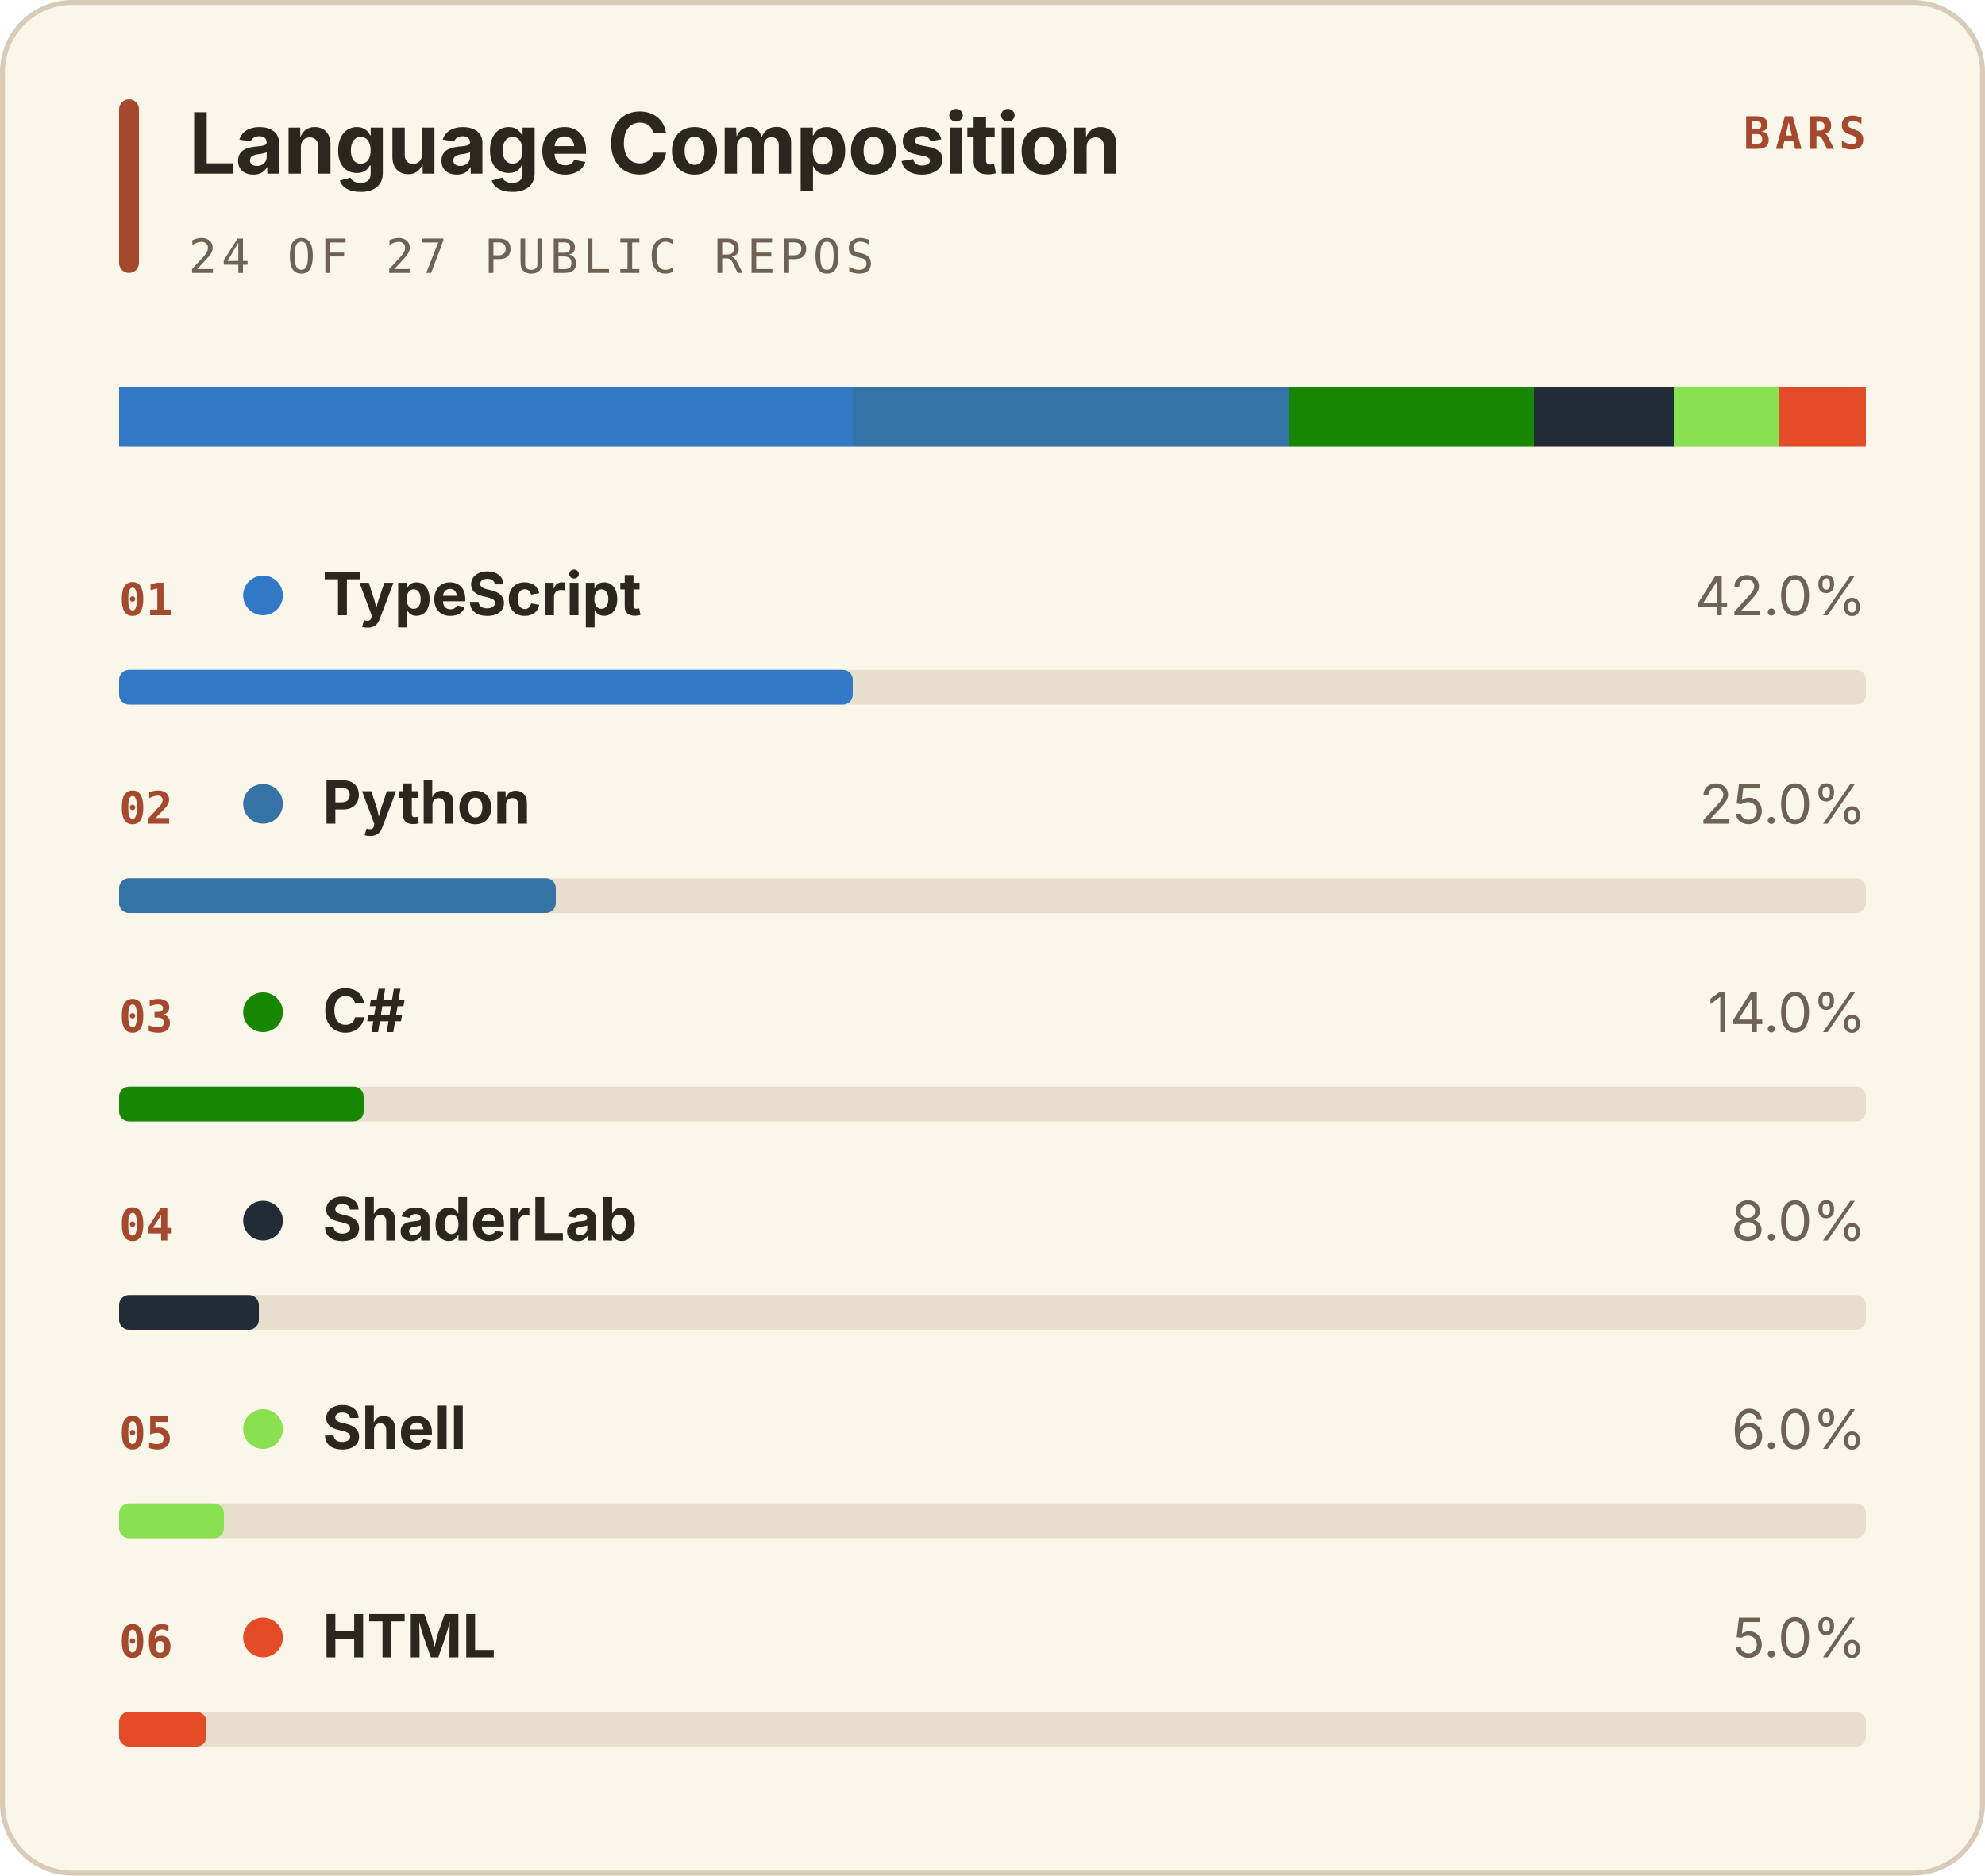
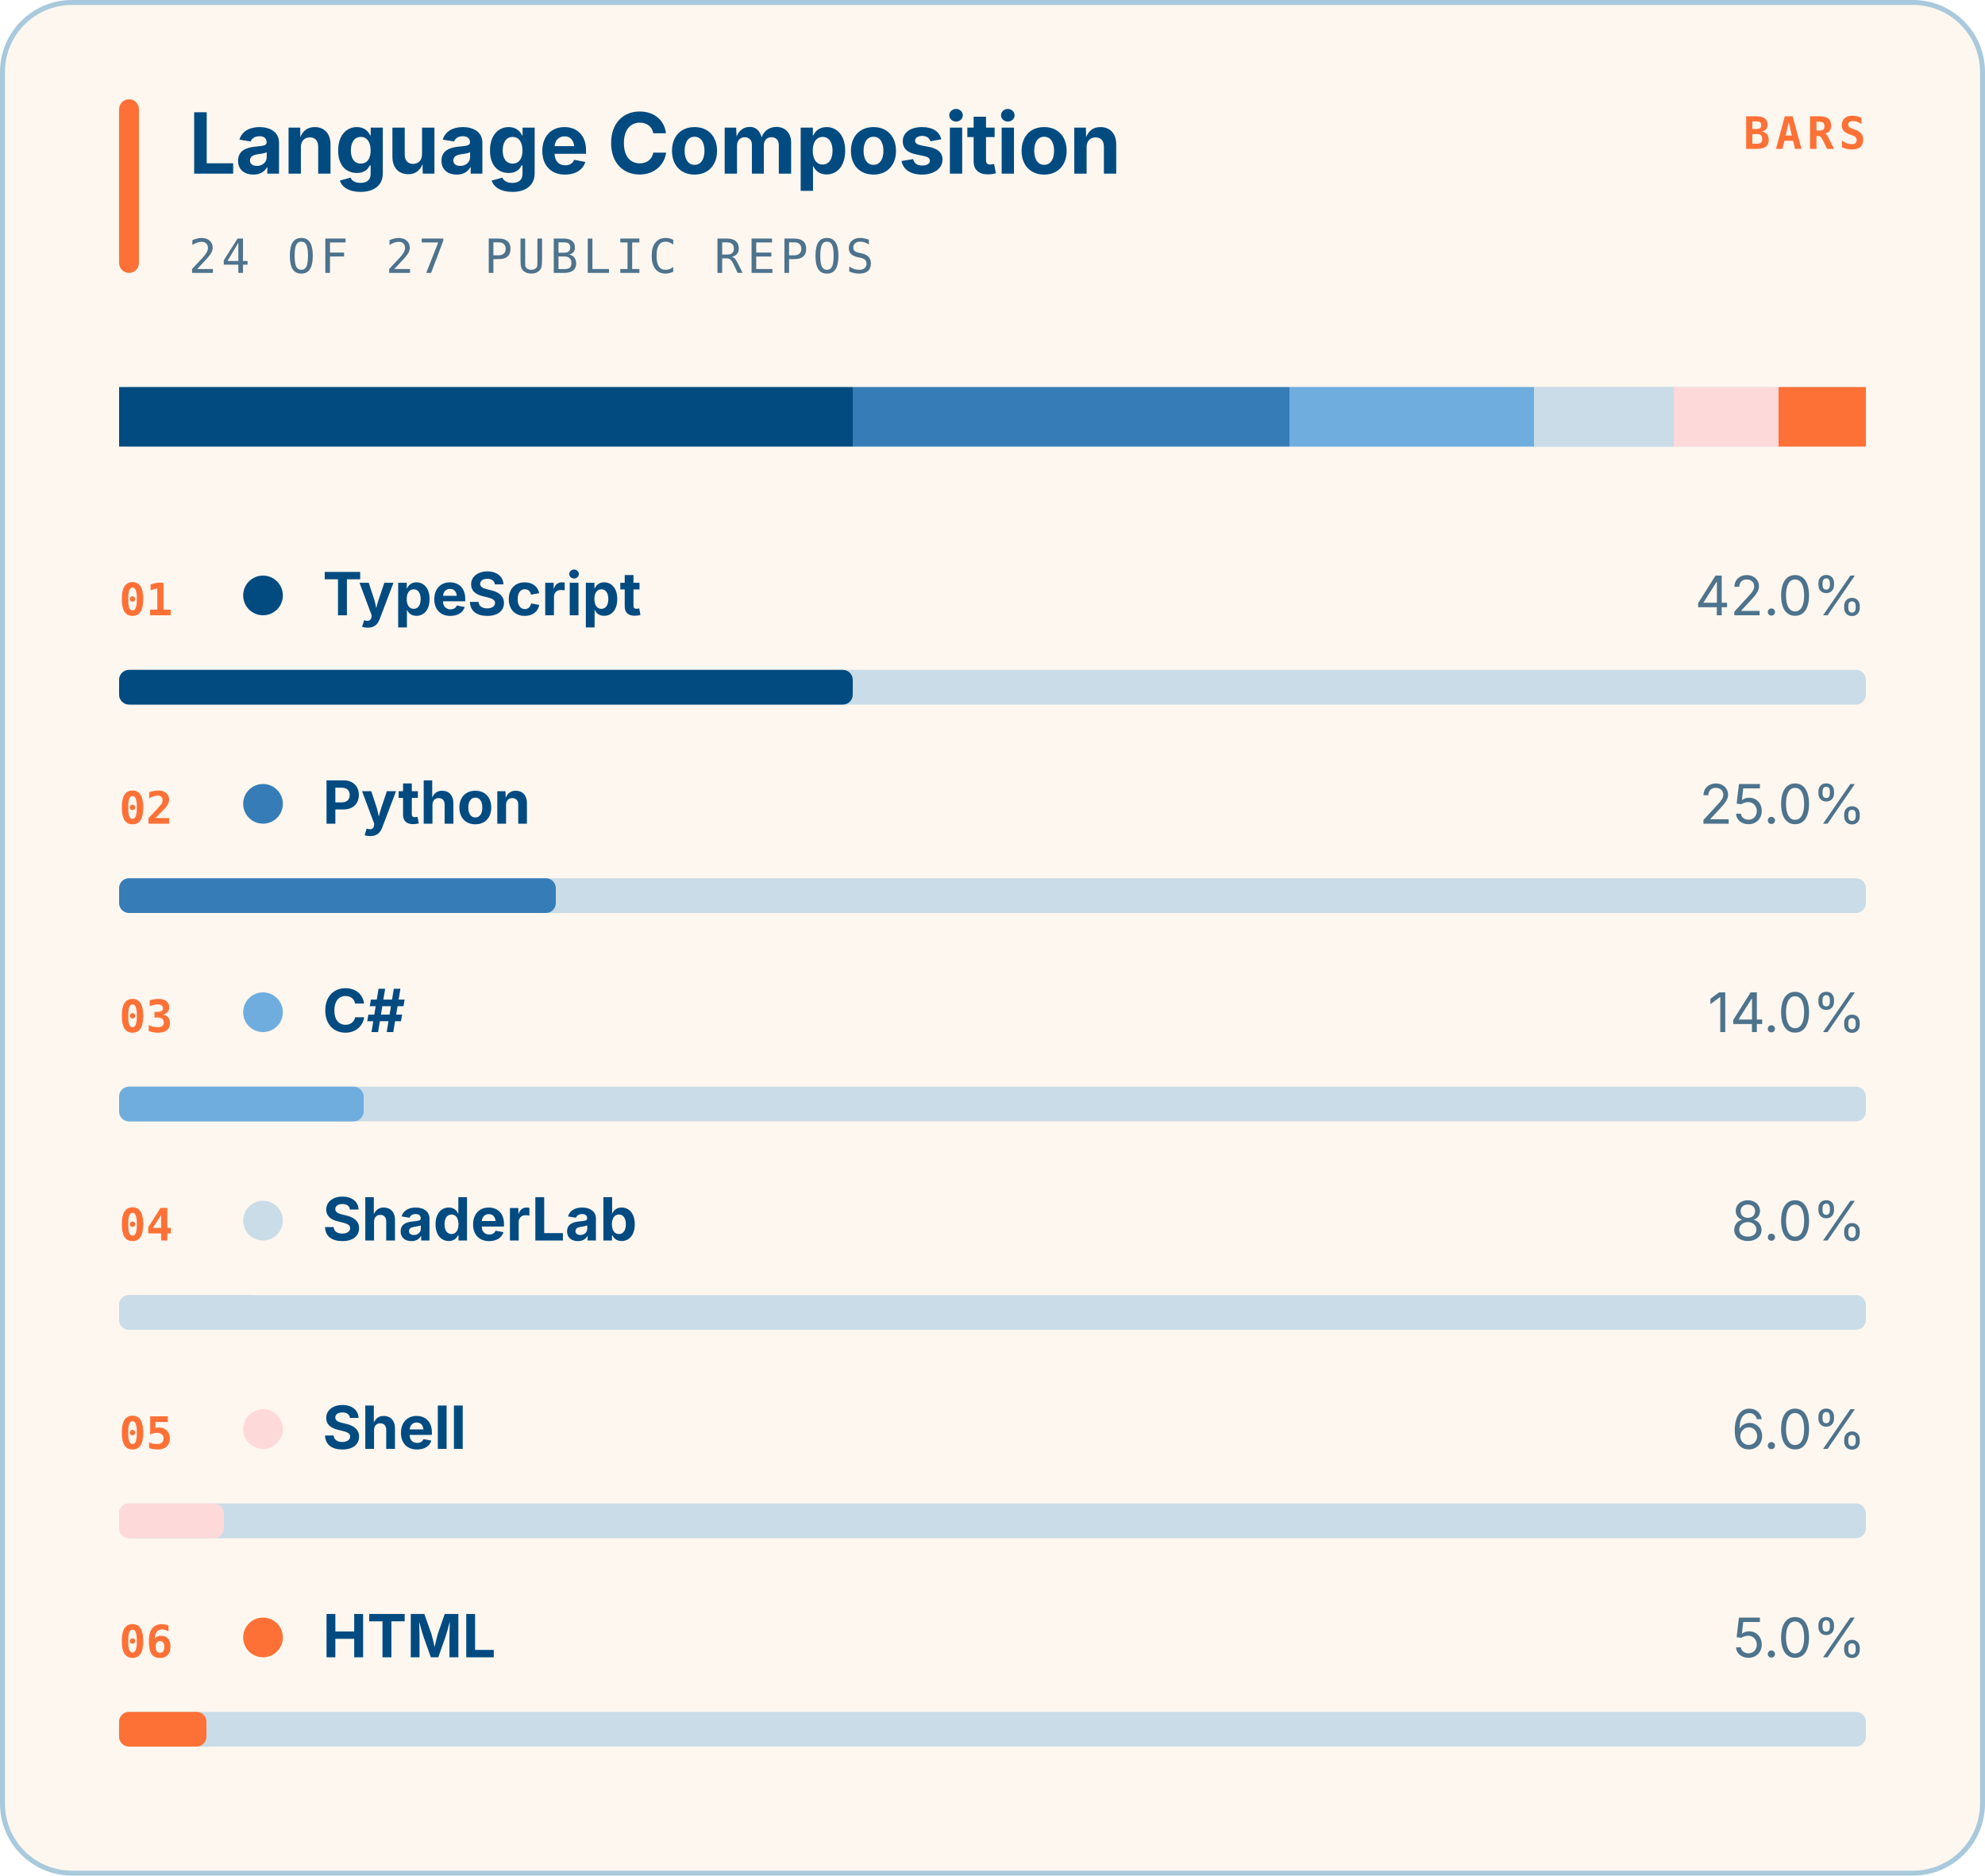
<svg xmlns="http://www.w3.org/2000/svg" role="img" aria-labelledby="title description" data-style="bars" data-theme="paper" width="400" height="378" viewBox="0 0 400 378">
  <style>
    text { font-family: -apple-system, BlinkMacSystemFont, Segoe UI, sans-serif; }
-     .title { fill: #2d261e; font-size: 17px; font-weight: 700; letter-spacing: -0.2px; }
+     .title { fill: #024b81; font-size: 17px; font-weight: 700; letter-spacing: -0.2px; }
    .meta, .style-tag, .rank, .metric-label { font-family: ui-monospace, SFMono-Regular, Consolas, monospace; }
-     .meta { fill: #6e6255; font-size: 9.5px; letter-spacing: 0.9px; }
-     .style-tag { fill: #a4492e; font-size: 9px; font-weight: 700; letter-spacing: 1px; }
-     .label { fill: #2d261e; font-size: 12px; font-weight: 650; }
-     .value { fill: #6e6255; font-size: 11px; font-variant-numeric: tabular-nums; }
-     .rank { fill: #a4492e; font-size: 9px; font-weight: 700; }
-     .metric { fill: #2d261e; font-size: 27px; font-weight: 750; font-variant-numeric: tabular-nums; }
-     .metric-label { fill: #6e6255; font-size: 7px; letter-spacing: 0.7px; }
-     .legend-label { fill: #2d261e; font-size: 10.5px; font-weight: 600; }
-     .legend-value { fill: #6e6255; font-size: 9.5px; font-variant-numeric: tabular-nums; }
+     .meta { fill: #4d738d; font-size: 9.5px; letter-spacing: 0.9px; }
+     .style-tag { fill: #fd7136; font-size: 9px; font-weight: 700; letter-spacing: 1px; }
+     .label { fill: #024b81; font-size: 12px; font-weight: 650; }
+     .value { fill: #4d738d; font-size: 11px; font-variant-numeric: tabular-nums; }
+     .rank { fill: #fd7136; font-size: 9px; font-weight: 700; }
+     .metric { fill: #024b81; font-size: 27px; font-weight: 750; font-variant-numeric: tabular-nums; }
+     .metric-label { fill: #4d738d; font-size: 7px; letter-spacing: 0.7px; }
+     .legend-label { fill: #024b81; font-size: 10.5px; font-weight: 600; }
+     .legend-value { fill: #4d738d; font-size: 9.5px; font-variant-numeric: tabular-nums; }
+     .axis-note { fill: #4d738d; font-family: ui-monospace, SFMono-Regular, Consolas, monospace; font-size: 9.5px; letter-spacing: 0.6px; }
+     .part-label { font-size: 11px; font-weight: 700; }
+     .part-value { font-family: ui-monospace, SFMono-Regular, Consolas, monospace; font-size: 10px; font-variant-numeric: tabular-nums; }
+     .center-label { fill: #024b81; font-size: 12px; font-weight: 700; }
+     .center-value { fill: #4d738d; font-family: ui-monospace, SFMono-Regular, Consolas, monospace; font-size: 9px; }
    .node-label { font-size: 9px; font-weight: 750; }
-     .empty { fill: #6e6255; font-size: 11px; }
+     .empty { fill: #4d738d; font-size: 11px; }
  </style>
-   <rect class="card" x="0.5" y="0.5" width="399" height="377" rx="14" fill="#fbf6ea" stroke="#d8cbb8" />
-   <rect x="24" y="20" width="4" height="35" rx="2" fill="#a4492e" />
+   <rect class="card" x="0.5" y="0.5" width="399" height="377" rx="14" fill="#fef7ef" stroke="#a9c9dc" />
+   <rect x="24" y="20" width="4" height="35" rx="2" fill="#fd7136" />
  <text class="title" x="38" y="35">Language Composition</text>
  <text class="meta" x="38" y="55">24 OF 27 PUBLIC REPOS</text>
  <text class="style-tag" text-anchor="end" x="376" y="30">BARS</text>
  <g data-role="spectrum">
-     <rect x="24" y="78" width="352" height="12" rx="2" fill="#e8dece" />
-     <rect data-share="42" x="24" y="78" width="147.84" height="12" fill="#3178C6" />
-     <rect data-share="25" x="171.84" y="78" width="88" height="12" fill="#3572A5" />
-     <rect data-share="14" x="259.84" y="78" width="49.28" height="12" fill="#178600" />
-     <rect data-share="8" x="309.12" y="78" width="28.16" height="12" fill="#222C37" />
-     <rect data-share="6" x="337.28" y="78" width="21.12" height="12" fill="#89E051" />
-     <rect data-share="5" x="358.4" y="78" width="17.6" height="12" fill="#E34C26" />
+     <rect x="24" y="78" width="352" height="12" rx="2" fill="#c9dce8" />
+     <rect data-share="42" x="24" y="78" width="147.84" height="12" fill="#024b81" />
+     <rect data-share="25" x="171.84" y="78" width="88" height="12" fill="#367db7" />
+     <rect data-share="14" x="259.84" y="78" width="49.28" height="12" fill="#6faddf" />
+     <rect data-share="8" x="309.12" y="78" width="28.16" height="12" fill="#c9dce8" />
+     <rect data-share="6" x="337.28" y="78" width="21.12" height="12" fill="#fed9da" />
+     <rect data-share="5" x="358.4" y="78" width="17.6" height="12" fill="#fd7136" />
  </g>
  <text class="rank" x="24" y="124">01</text>
-   <circle cx="53" cy="120" r="4" fill="#3178C6" />
+   <circle cx="53" cy="120" r="4" fill="#024b81" />
  <text class="label" x="65" y="124">TypeScript</text>
  <text class="value" text-anchor="end" x="376" y="124">42.0%</text>
-   <rect x="24" y="135" width="352" height="7" rx="2" fill="#e8dece" />
-   <rect data-role="bar-value" data-share="42" x="24" y="135" width="147.84" height="7" rx="2" fill="#3178C6" />
+   <rect x="24" y="135" width="352" height="7" rx="2" fill="#c9dce8" />
+   <rect data-role="bar-value" data-share="42" x="24" y="135" width="147.84" height="7" rx="2" fill="#024b81" />
  <text class="rank" x="24" y="166">02</text>
-   <circle cx="53" cy="162" r="4" fill="#3572A5" />
+   <circle cx="53" cy="162" r="4" fill="#367db7" />
  <text class="label" x="65" y="166">Python</text>
  <text class="value" text-anchor="end" x="376" y="166">25.0%</text>
-   <rect x="24" y="177" width="352" height="7" rx="2" fill="#e8dece" />
-   <rect data-role="bar-value" data-share="25" x="24" y="177" width="88" height="7" rx="2" fill="#3572A5" />
+   <rect x="24" y="177" width="352" height="7" rx="2" fill="#c9dce8" />
+   <rect data-role="bar-value" data-share="25" x="24" y="177" width="88" height="7" rx="2" fill="#367db7" />
  <text class="rank" x="24" y="208">03</text>
-   <circle cx="53" cy="204" r="4" fill="#178600" />
+   <circle cx="53" cy="204" r="4" fill="#6faddf" />
  <text class="label" x="65" y="208">C#</text>
  <text class="value" text-anchor="end" x="376" y="208">14.0%</text>
-   <rect x="24" y="219" width="352" height="7" rx="2" fill="#e8dece" />
-   <rect data-role="bar-value" data-share="14" x="24" y="219" width="49.28" height="7" rx="2" fill="#178600" />
+   <rect x="24" y="219" width="352" height="7" rx="2" fill="#c9dce8" />
+   <rect data-role="bar-value" data-share="14" x="24" y="219" width="49.28" height="7" rx="2" fill="#6faddf" />
  <text class="rank" x="24" y="250">04</text>
-   <circle cx="53" cy="246" r="4" fill="#222C37" />
+   <circle cx="53" cy="246" r="4" fill="#c9dce8" />
  <text class="label" x="65" y="250">ShaderLab</text>
  <text class="value" text-anchor="end" x="376" y="250">8.0%</text>
-   <rect x="24" y="261" width="352" height="7" rx="2" fill="#e8dece" />
-   <rect data-role="bar-value" data-share="8" x="24" y="261" width="28.16" height="7" rx="2" fill="#222C37" />
+   <rect x="24" y="261" width="352" height="7" rx="2" fill="#c9dce8" />
+   <rect data-role="bar-value" data-share="8" x="24" y="261" width="28.16" height="7" rx="2" fill="#c9dce8" />
  <text class="rank" x="24" y="292">05</text>
-   <circle cx="53" cy="288" r="4" fill="#89E051" />
+   <circle cx="53" cy="288" r="4" fill="#fed9da" />
  <text class="label" x="65" y="292">Shell</text>
  <text class="value" text-anchor="end" x="376" y="292">6.0%</text>
-   <rect x="24" y="303" width="352" height="7" rx="2" fill="#e8dece" />
-   <rect data-role="bar-value" data-share="6" x="24" y="303" width="21.12" height="7" rx="2" fill="#89E051" />
+   <rect x="24" y="303" width="352" height="7" rx="2" fill="#c9dce8" />
+   <rect data-role="bar-value" data-share="6" x="24" y="303" width="21.12" height="7" rx="2" fill="#fed9da" />
  <text class="rank" x="24" y="334">06</text>
-   <circle cx="53" cy="330" r="4" fill="#E34C26" />
+   <circle cx="53" cy="330" r="4" fill="#fd7136" />
  <text class="label" x="65" y="334">HTML</text>
  <text class="value" text-anchor="end" x="376" y="334">5.0%</text>
-   <rect x="24" y="345" width="352" height="7" rx="2" fill="#e8dece" />
-   <rect data-role="bar-value" data-share="5" x="24" y="345" width="17.6" height="7" rx="2" fill="#E34C26" />
+   <rect x="24" y="345" width="352" height="7" rx="2" fill="#c9dce8" />
+   <rect data-role="bar-value" data-share="5" x="24" y="345" width="17.6" height="7" rx="2" fill="#fd7136" />
</svg>
